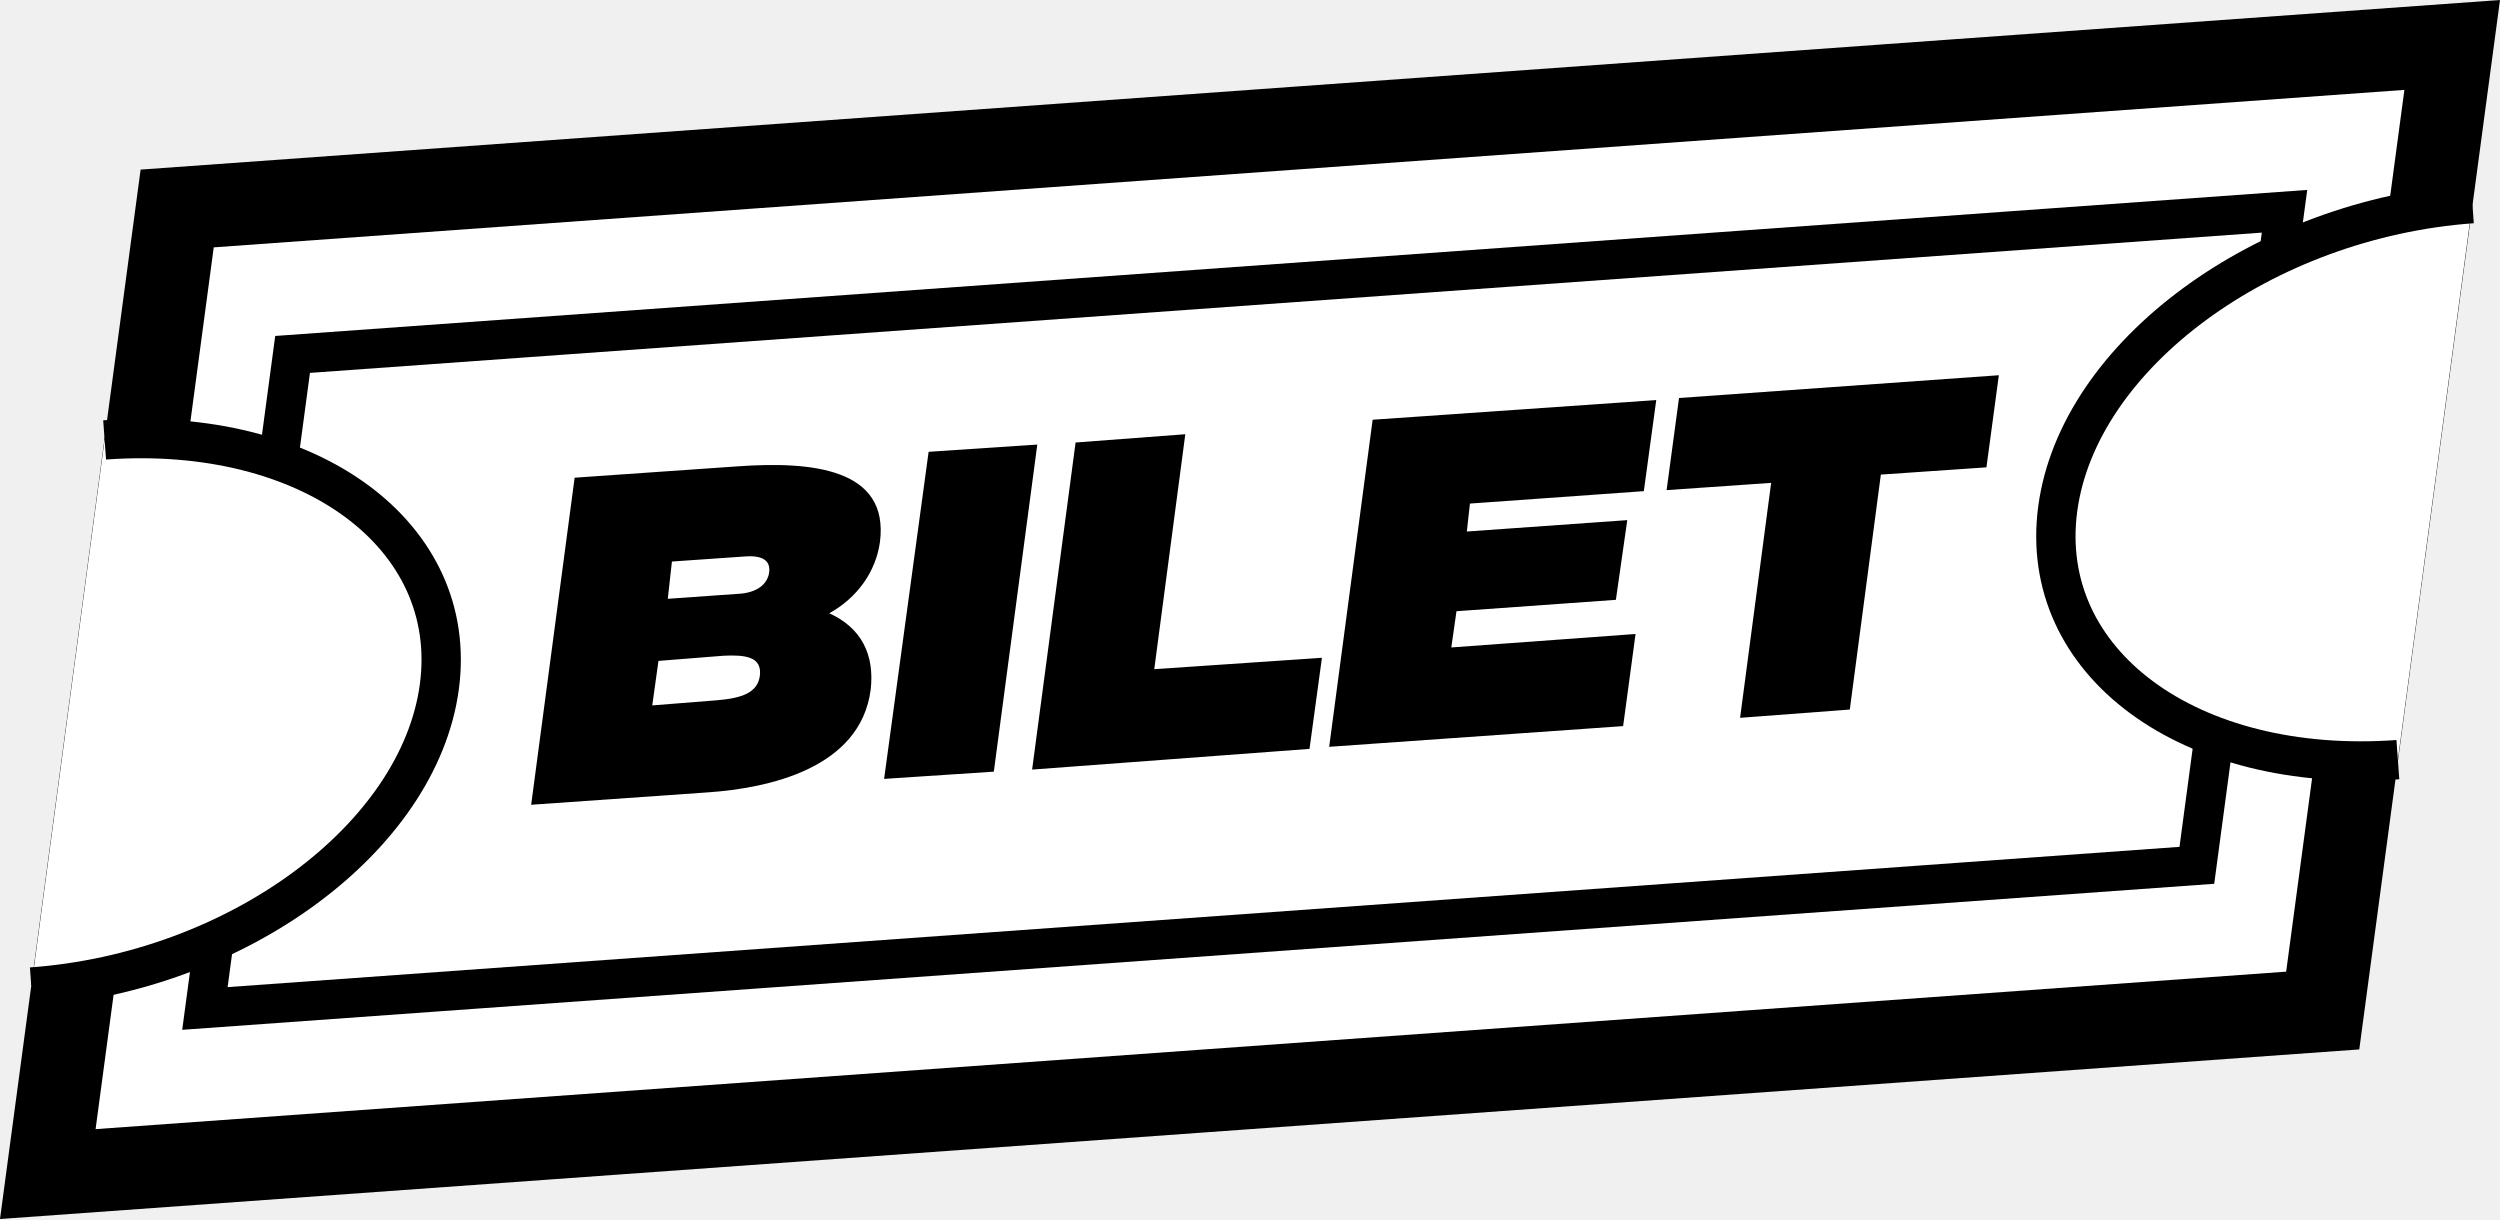
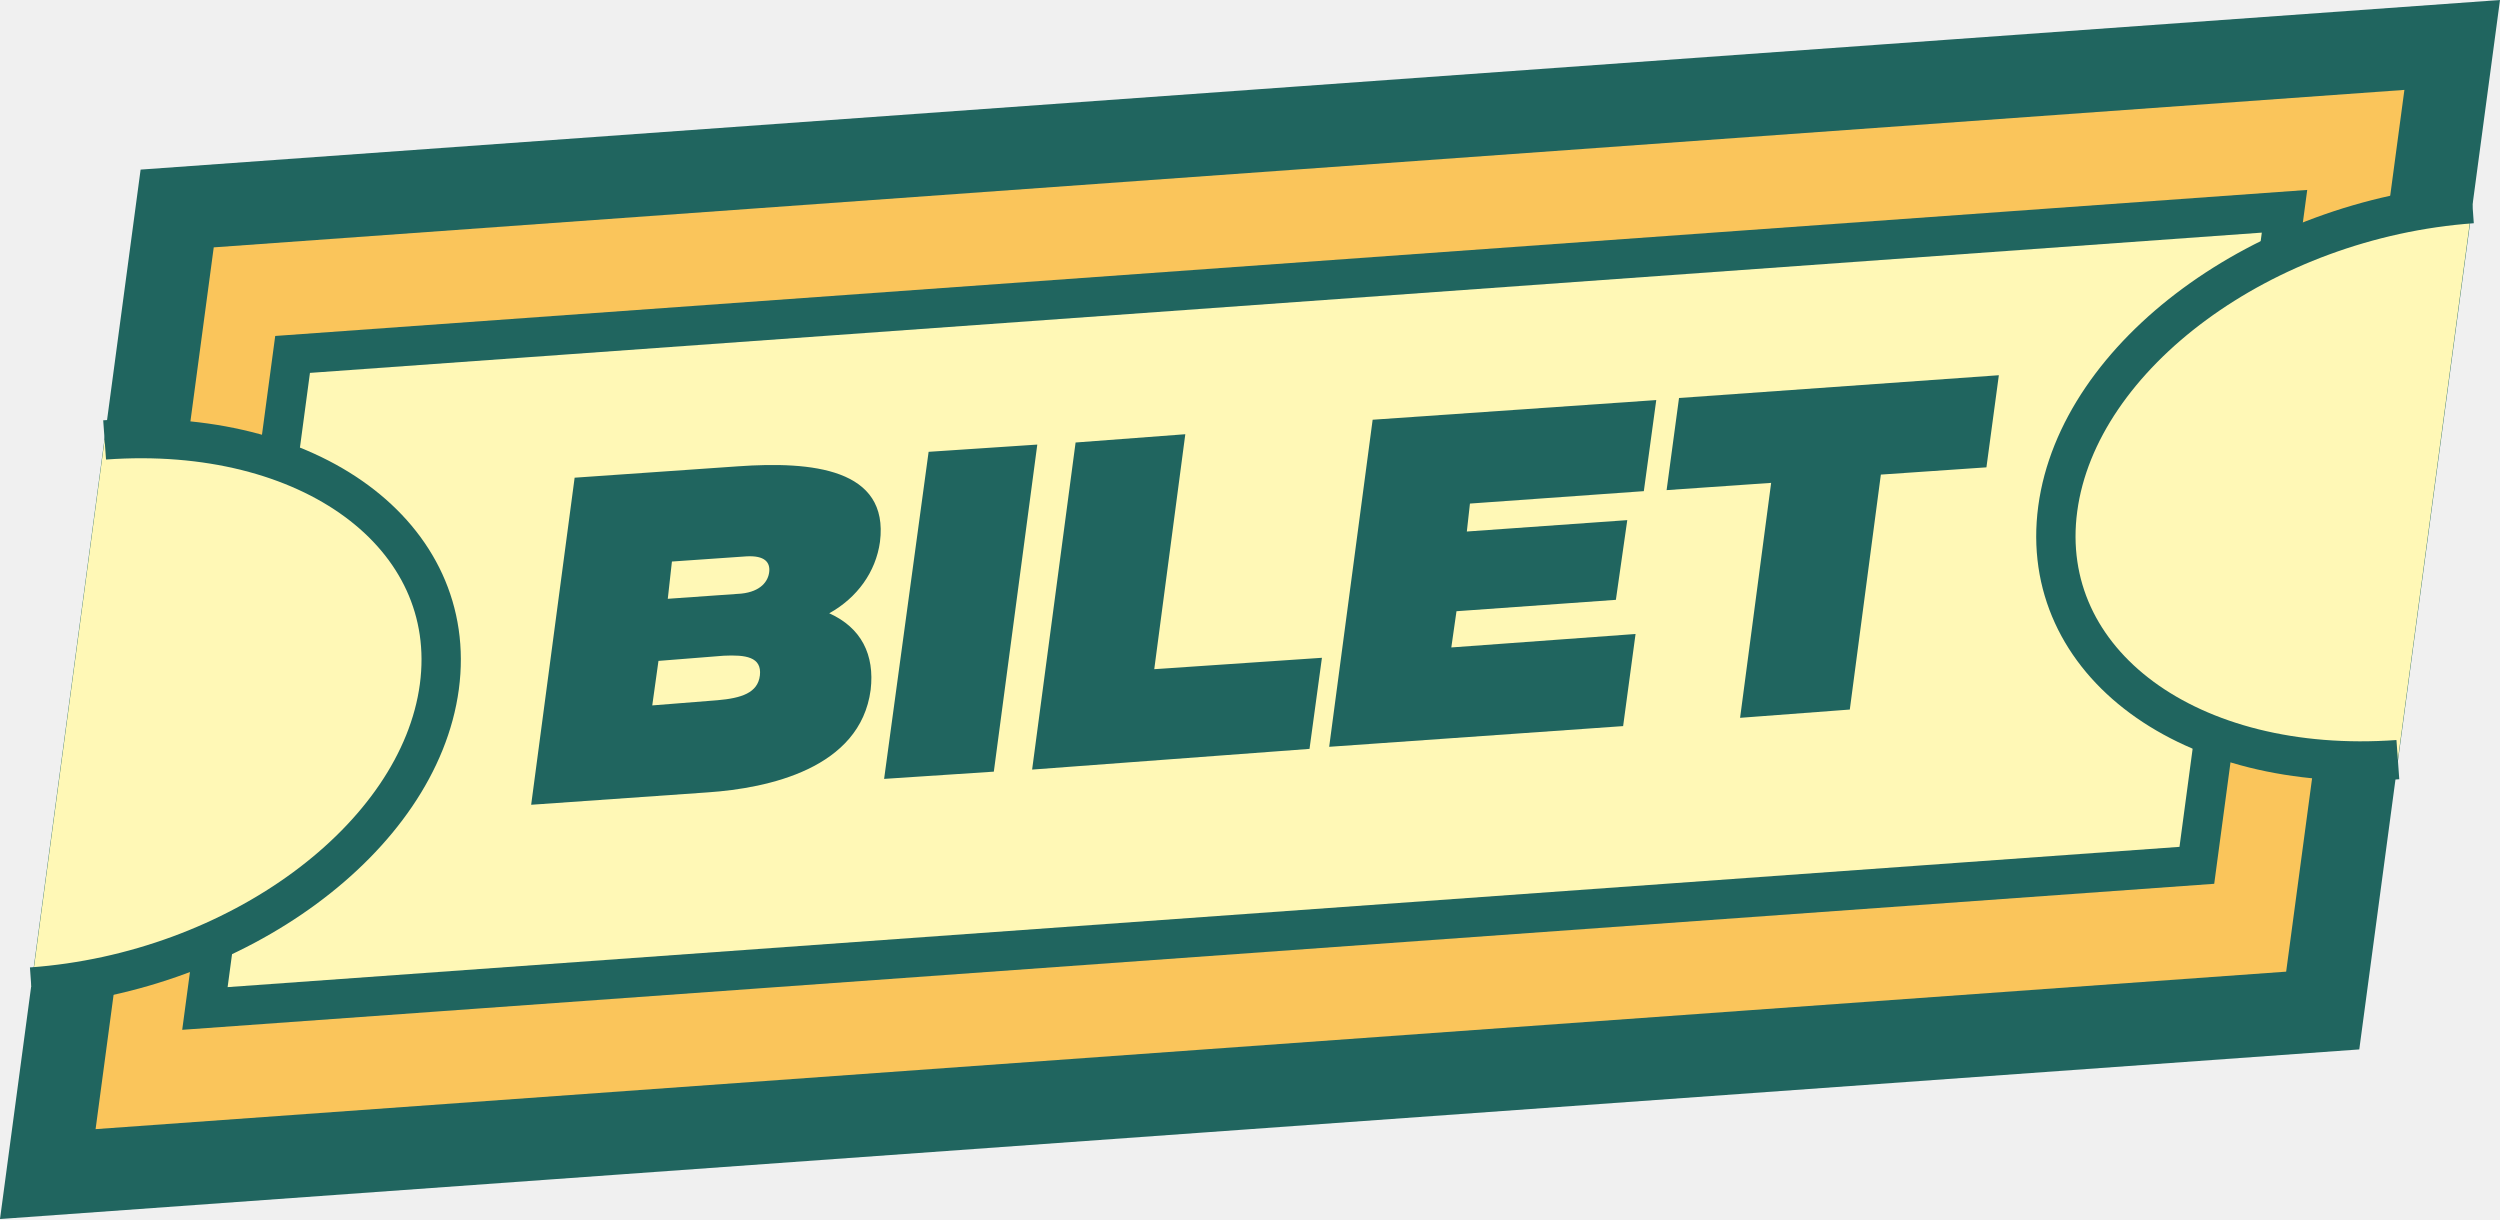
<svg xmlns="http://www.w3.org/2000/svg" version="1.2" viewBox="0 0 241.536 117.775" width="241.536" height="117.775" id="svg1">
  <defs id="defs1" />
  <style id="style1">
- 		.s0 { fill: #ffffff;stroke: #000000;stroke-miterlimit:10;stroke-width: 8 } 
- 		.s1 { fill: #ffffff;stroke: #000000;stroke-miterlimit:10;stroke-width: 3.8 } 
- 		.s2 { fill: #000000 } 
+ 		.s0 { fill: #FAC55B;stroke: #20655F;stroke-miterlimit:10;stroke-width: 8 } 
+ 		.s1 { fill: #FFF8B6;stroke: #20655F;stroke-miterlimit:10;stroke-width: 3.8 } 
+ 		.s2 { fill: #20655F } 
	</style>
  <g id="Layer 1" transform="translate(-138.3824,-597.4477)">
    <g id="Folder 1">
      <path id="Shape 1" fill-rule="evenodd" class="s0" d="M 375.3,601.79 362.79,695.08 143,710.88 155.5,617.59 Z" />
      <path id="Shape 2" fill-rule="evenodd" class="s1" d="m 359.1,617.86 -8.47,63.19 -192.45,13.83 8.47,-63.19 z" />
      <path id="Shape 2 copy" fill-rule="evenodd" class="s1" d="m 148.49,639.95 c 19.84,-1.43 34.3,9.23 32.34,23.85 -1.96,14.62 -19.58,27.59 -39.42,29.01" />
      <path id="Shape 2 copy 2" fill-rule="evenodd" class="s1" d="m 377.25,617.12 c -20.16,1.45 -38.07,14.63 -40.06,29.48 -1.99,14.86 12.7,25.69 32.86,24.24" />
    </g>
    <path id="Bilet" class="s2" aria-label="Bilet" d="m 218.5,656.7 c 2.7,-1.5 4.5,-4 4.9,-6.9 0.9,-7.1 -6.6,-7.8 -13.7,-7.3 l -15.8,1.1 -4.2,31.6 17.1,-1.2 c 5.8,-0.4 14.7,-2.3 15.7,-9.9 0.4,-3.4 -0.9,-6 -4,-7.4 z m -15.2,-5 7.2,-0.5 c 1.8,-0.1 2.3,0.6 2.2,1.5 -0.1,0.9 -0.8,1.9 -2.7,2.1 l -7.1,0.5 z m 4.4,13.4 -6.3,0.5 0.6,-4.3 6.3,-0.5 c 2.1,-0.1 3.7,0.1 3.5,1.9 -0.2,1.7 -1.8,2.2 -4.1,2.4 z m 26.7,6.9 4.2,-31.6 -10.5,0.7 -4.3,31.6 z m 15.5,-9.9 3,-22.7 -10.6,0.8 -4.2,31.6 26.8,-2 1.2,-8.8 z m 28.7,-2.1 0.5,-3.5 15.4,-1.1 1.1,-7.7 -15.5,1.1 0.3,-2.7 16.8,-1.2 1.2,-8.8 -27.4,1.9 -4.2,31.6 28.4,-2 1.2,-8.9 z m 22,-24.1 -1.2,8.9 10.1,-0.7 -3,22.7 10.6,-0.8 3,-22.7 10.2,-0.7 1.2,-8.9 z" />
  </g>
</svg>
